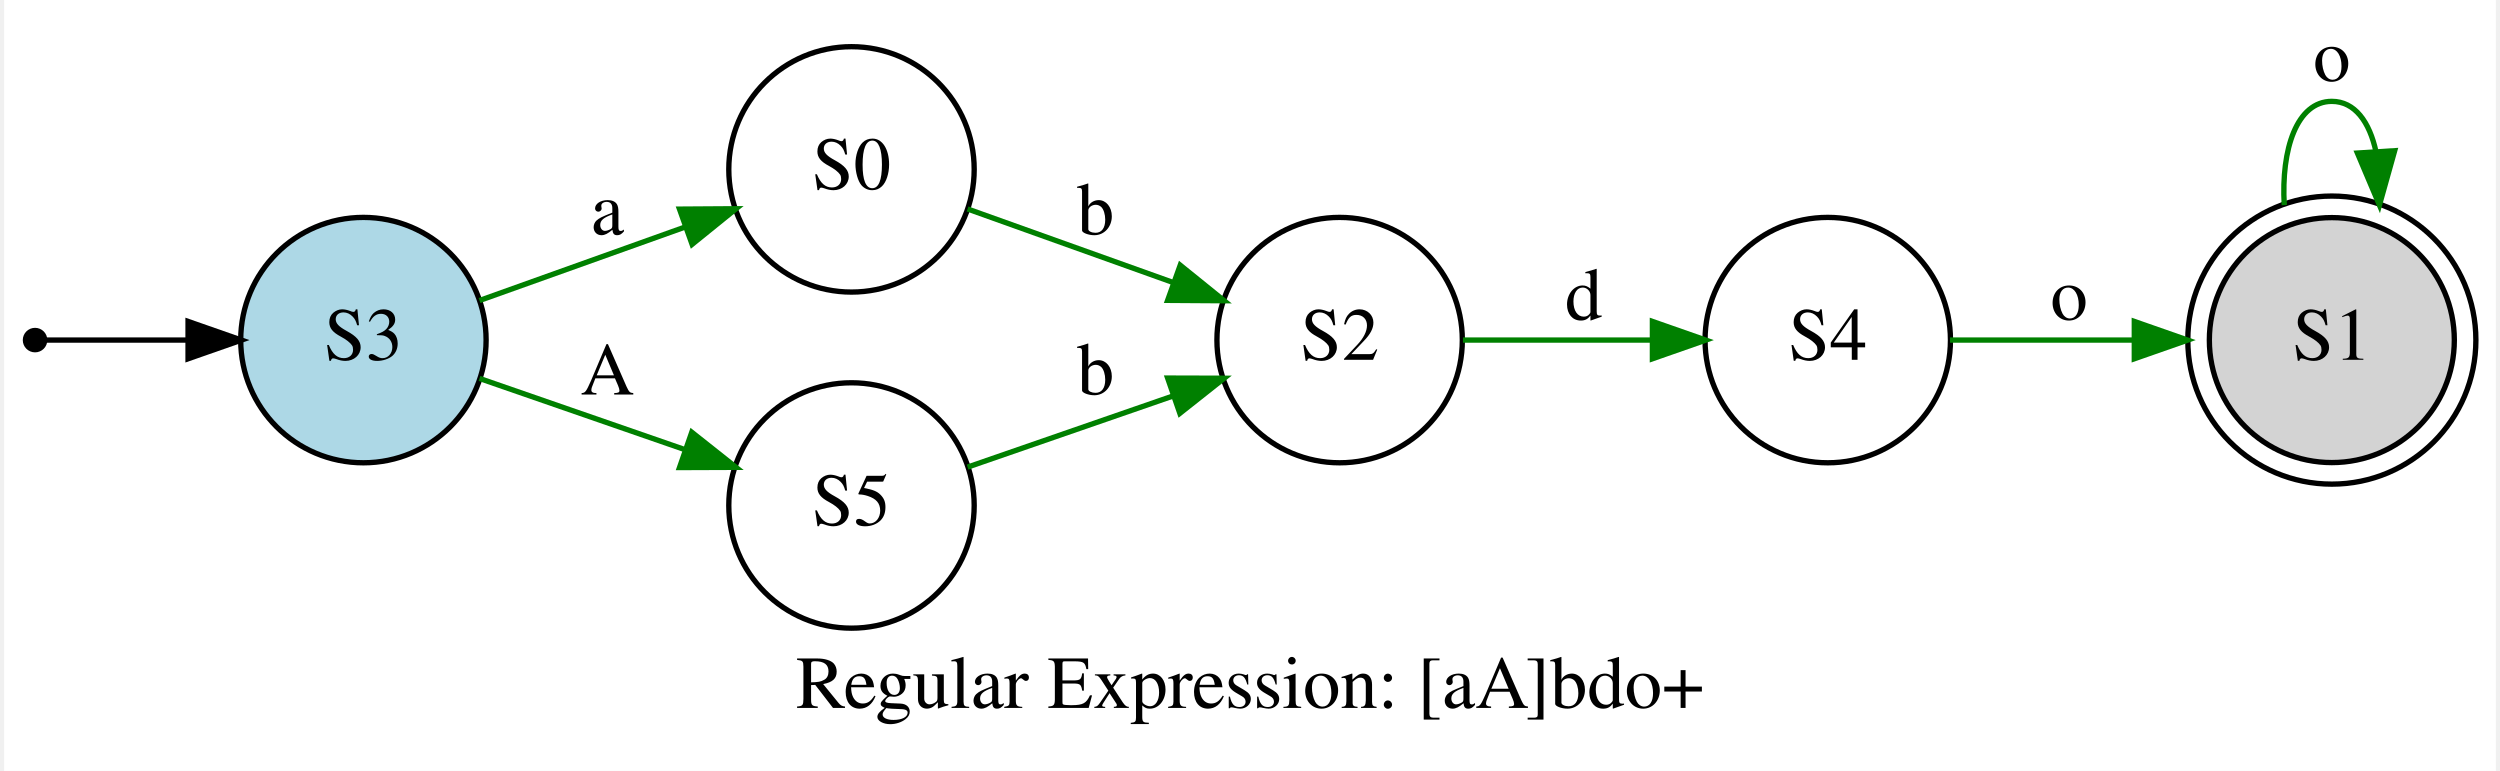
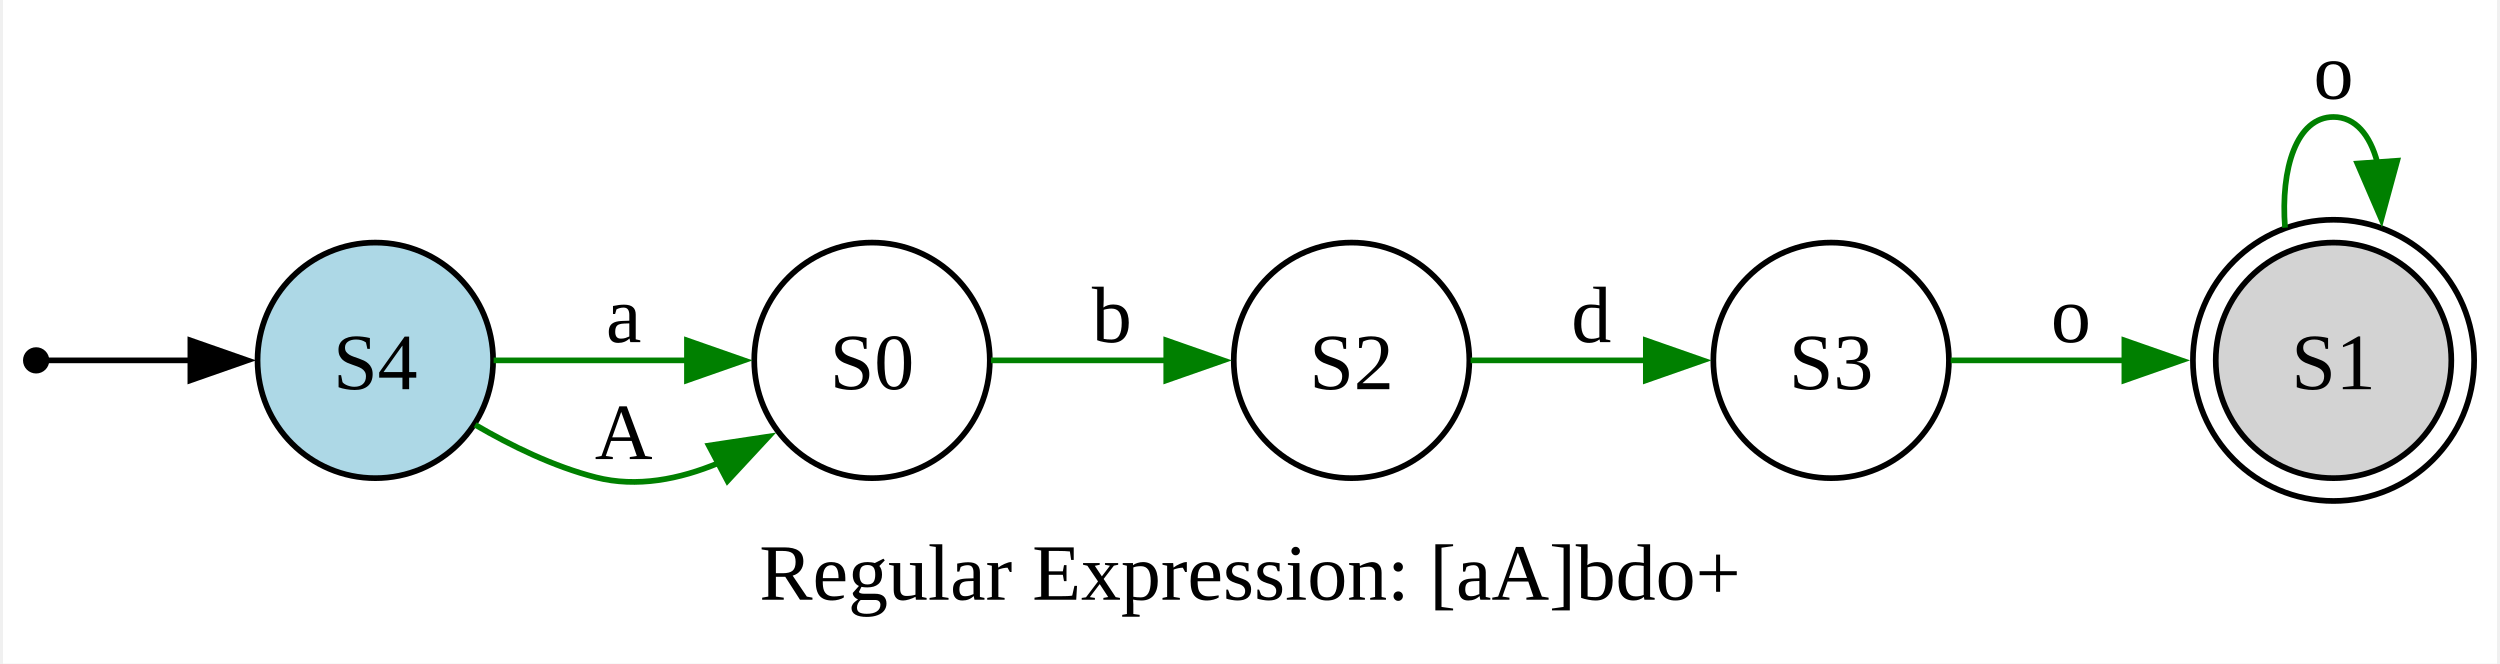
- <svg xmlns="http://www.w3.org/2000/svg" width="467pt" height="144pt" viewBox="0.00 0.00 467.08 144.50">
-   <g id="graph0" class="graph" transform="scale(1 1) rotate(0) translate(4 140.5)">
-     <polygon fill="white" stroke="transparent" points="-4,4 -4,-140.5 463.08,-140.5 463.08,4 -4,4" />
-     <text text-anchor="middle" x="229.54" y="-7.8" font-family="Times,serif" font-size="14.00">Regular Expression: [aA]bdo+</text>
+ <svg xmlns="http://www.w3.org/2000/svg" width="437pt" height="116pt" viewBox="0.00 0.00 437.03 116.29">
+   <g id="graph0" class="graph" transform="scale(1 1) rotate(0) translate(4 112.29)">
+     <polygon fill="white" stroke="none" points="-4,4 -4,-112.29 433.03,-112.29 433.03,4 -4,4" />
+     <text text-anchor="middle" x="214.51" y="-7.2" font-family="Times New Roman,serif" font-size="14.00">Regular Expression: [aA]bdo+</text>
    <g id="node1" class="node">
-       <ellipse fill="none" stroke="black" cx="337.84" cy="-76.75" rx="23" ry="23" />
-       <text text-anchor="middle" x="337.84" y="-73.05" font-family="Times,serif" font-size="14.00">S4</text>
+       <ellipse fill="lightgray" stroke="black" cx="404.39" cy="-49.14" rx="20.64" ry="20.64" />
+       <ellipse fill="none" stroke="black" cx="404.39" cy="-49.14" rx="24.64" ry="24.64" />
+       <text text-anchor="middle" x="404.39" y="-44.09" font-family="Times New Roman,serif" font-size="14.00">S1</text>
+     </g>
+     <g id="edge7" class="edge">
+       <path fill="none" stroke="green" d="M395.89,-72.39C395.08,-82.79 397.92,-91.79 404.39,-91.79 408.23,-91.79 410.79,-88.61 412.06,-83.86" />
+       <polygon fill="green" stroke="green" points="415.55,-84.12 412.77,-73.9 408.57,-83.63 415.55,-84.12" />
+       <text text-anchor="middle" x="404.39" y="-94.99" font-family="Times New Roman,serif" font-size="14.00">o</text>
+     </g>
+     <g id="node2" class="node">
+       <ellipse fill="lightblue" stroke="black" cx="61.24" cy="-49.14" rx="20.64" ry="20.64" />
+       <text text-anchor="middle" x="61.24" y="-44.09" font-family="Times New Roman,serif" font-size="14.00">S4</text>
+     </g>
+     <g id="node5" class="node">
+       <ellipse fill="none" stroke="black" cx="148.28" cy="-49.14" rx="20.64" ry="20.64" />
+       <text text-anchor="middle" x="148.28" y="-44.09" font-family="Times New Roman,serif" font-size="14.00">S0</text>
+     </g>
+     <g id="edge2" class="edge">
+       <path fill="none" stroke="green" d="M81.97,-49.14C92.09,-49.14 104.66,-49.14 116.06,-49.14" />
+       <polygon fill="green" stroke="green" points="115.85,-52.64 125.85,-49.14 115.85,-45.64 115.85,-52.64" />
+       <text text-anchor="middle" x="104.76" y="-52.34" font-family="Times New Roman,serif" font-size="14.00">a</text>
+     </g>
+     <g id="edge3" class="edge">
+       <path fill="none" stroke="green" d="M78.73,-37.85C85.06,-34.15 92.53,-30.52 99.89,-28.64 107.07,-26.81 114.56,-28.3 121.4,-31.16" />
+       <polygon fill="green" stroke="green" points="119.68,-34.21 130.16,-35.79 122.95,-28.02 119.68,-34.21" />
+       <text text-anchor="middle" x="104.76" y="-31.84" font-family="Times New Roman,serif" font-size="14.00">A</text>
    </g>
    <g id="node3" class="node">
-       <ellipse fill="lightgray" stroke="black" cx="432.33" cy="-76.75" rx="22.96" ry="22.96" />
-       <ellipse fill="none" stroke="black" cx="432.33" cy="-76.75" rx="27" ry="27" />
-       <text text-anchor="middle" x="432.33" y="-73.05" font-family="Times,serif" font-size="14.00">S1</text>
+       <ellipse fill="none" stroke="black" cx="232.31" cy="-49.14" rx="20.64" ry="20.64" />
+       <text text-anchor="middle" x="232.31" y="-44.09" font-family="Times New Roman,serif" font-size="14.00">S2</text>
+     </g>
+     <g id="node4" class="node">
+       <ellipse fill="none" stroke="black" cx="316.35" cy="-49.14" rx="20.64" ry="20.64" />
+       <text text-anchor="middle" x="316.35" y="-44.09" font-family="Times New Roman,serif" font-size="14.00">S3</text>
+     </g>
+     <g id="edge5" class="edge">
+       <path fill="none" stroke="green" d="M253.17,-49.14C262.48,-49.14 273.78,-49.14 284.18,-49.14" />
+       <polygon fill="green" stroke="green" points="283.88,-52.64 293.88,-49.14 283.88,-45.64 283.88,-52.64" />
+       <text text-anchor="middle" x="274.33" y="-52.34" font-family="Times New Roman,serif" font-size="14.00">d</text>
    </g>
    <g id="edge6" class="edge">
-       <path fill="none" stroke="green" d="M360.76,-76.75C370.98,-76.75 383.43,-76.75 395,-76.75" />
-       <polygon fill="green" stroke="green" points="395.3,-80.25 405.3,-76.75 395.3,-73.25 395.3,-80.25" />
-       <text text-anchor="middle" x="383.08" y="-80.55" font-family="Times,serif" font-size="14.00">o</text>
+       <path fill="none" stroke="green" d="M337.31,-49.14C346.39,-49.14 357.43,-49.14 367.86,-49.14" />
+       <polygon fill="green" stroke="green" points="367.74,-52.64 377.74,-49.14 367.74,-45.64 367.74,-52.64" />
+       <text text-anchor="middle" x="358.37" y="-52.34" font-family="Times New Roman,serif" font-size="14.00">o</text>
    </g>
-     <g id="node2" class="node">
-       <ellipse fill="none" stroke="black" cx="154.84" cy="-108.75" rx="23" ry="23" />
-       <text text-anchor="middle" x="154.84" y="-105.05" font-family="Times,serif" font-size="14.00">S0</text>
-     </g>
-     <g id="node5" class="node">
-       <ellipse fill="none" stroke="black" cx="246.34" cy="-76.75" rx="23" ry="23" />
-       <text text-anchor="middle" x="246.34" y="-73.05" font-family="Times,serif" font-size="14.00">S2</text>
-     </g>
-     <g id="edge8" class="edge">
-       <path fill="none" stroke="green" d="M176.6,-101.33C188.01,-97.25 202.37,-92.11 215.01,-87.59" />
-       <polygon fill="green" stroke="green" points="216.46,-90.79 224.7,-84.13 214.1,-84.2 216.46,-90.79" />
-       <text text-anchor="middle" x="200.59" y="-96.55" font-family="Times,serif" font-size="14.00">b</text>
-     </g>
-     <g id="edge7" class="edge">
-       <path fill="none" stroke="green" d="M423.41,-102.05C422.8,-112.57 425.77,-121.5 432.33,-121.5 436.64,-121.5 439.4,-117.65 440.61,-112.04" />
-       <polygon fill="green" stroke="green" points="444.11,-112.25 441.25,-102.05 437.12,-111.81 444.11,-112.25" />
-       <text text-anchor="middle" x="432.33" y="-125.3" font-family="Times,serif" font-size="14.00">o</text>
-     </g>
-     <g id="node4" class="node">
-       <ellipse fill="lightblue" stroke="black" cx="63.35" cy="-76.75" rx="23" ry="23" />
-       <text text-anchor="middle" x="63.35" y="-73.05" font-family="Times,serif" font-size="14.00">S3</text>
-     </g>
-     <g id="edge2" class="edge">
-       <path fill="none" stroke="green" d="M85.11,-84.17C96.51,-88.25 110.88,-93.38 123.52,-97.9" />
-       <polygon fill="green" stroke="green" points="122.6,-101.3 133.2,-101.37 124.96,-94.7 122.6,-101.3" />
-       <text text-anchor="middle" x="109.1" y="-96.55" font-family="Times,serif" font-size="14.00">a</text>
+     <g id="edge4" class="edge">
+       <path fill="none" stroke="green" d="M169.14,-49.14C178.44,-49.14 189.74,-49.14 200.14,-49.14" />
+       <polygon fill="green" stroke="green" points="199.84,-52.64 209.84,-49.14 199.84,-45.64 199.84,-52.64" />
+       <text text-anchor="middle" x="190.3" y="-52.34" font-family="Times New Roman,serif" font-size="14.00">b</text>
    </g>
    <g id="node6" class="node">
-       <ellipse fill="none" stroke="black" cx="154.84" cy="-45.75" rx="23" ry="23" />
-       <text text-anchor="middle" x="154.84" y="-42.05" font-family="Times,serif" font-size="14.00">S5</text>
-     </g>
-     <g id="edge3" class="edge">
-       <path fill="none" stroke="green" d="M85.11,-69.56C96.51,-65.61 110.88,-60.63 123.52,-56.25" />
-       <polygon fill="green" stroke="green" points="124.9,-59.48 133.2,-52.9 122.6,-52.86 124.9,-59.48" />
-       <text text-anchor="middle" x="109.1" y="-66.55" font-family="Times,serif" font-size="14.00">A</text>
-     </g>
-     <g id="edge5" class="edge">
-       <path fill="none" stroke="green" d="M269.46,-76.75C280.08,-76.75 293.01,-76.75 304.69,-76.75" />
-       <polygon fill="green" stroke="green" points="304.97,-80.25 314.97,-76.75 304.97,-73.25 304.97,-80.25" />
-       <text text-anchor="middle" x="292.09" y="-80.55" font-family="Times,serif" font-size="14.00">d</text>
-     </g>
-     <g id="edge4" class="edge">
-       <path fill="none" stroke="green" d="M176.6,-52.94C188.01,-56.89 202.37,-61.86 215.01,-66.24" />
-       <polygon fill="green" stroke="green" points="214.1,-69.63 224.7,-69.6 216.39,-63.02 214.1,-69.63" />
-       <text text-anchor="middle" x="200.59" y="-66.55" font-family="Times,serif" font-size="14.00">b</text>
-     </g>
-     <g id="node7" class="node">
-       <ellipse fill="black" stroke="black" cx="1.8" cy="-76.75" rx="1.8" ry="1.8" />
+       <ellipse fill="black" stroke="black" cx="1.8" cy="-49.14" rx="1.8" ry="1.8" />
    </g>
    <g id="edge1" class="edge">
-       <path fill="none" stroke="black" d="M3.83,-76.75C7.23,-76.75 18.48,-76.75 30.22,-76.75" />
-       <polygon fill="black" stroke="black" points="30.48,-80.25 40.48,-76.75 30.48,-73.25 30.48,-80.25" />
+       <path fill="none" stroke="black" d="M3.8,-49.14C7.06,-49.14 17.86,-49.14 29.15,-49.14" />
+       <polygon fill="black" stroke="black" points="28.83,-52.64 38.83,-49.14 28.83,-45.64 28.83,-52.64" />
    </g>
  </g>
</svg>
